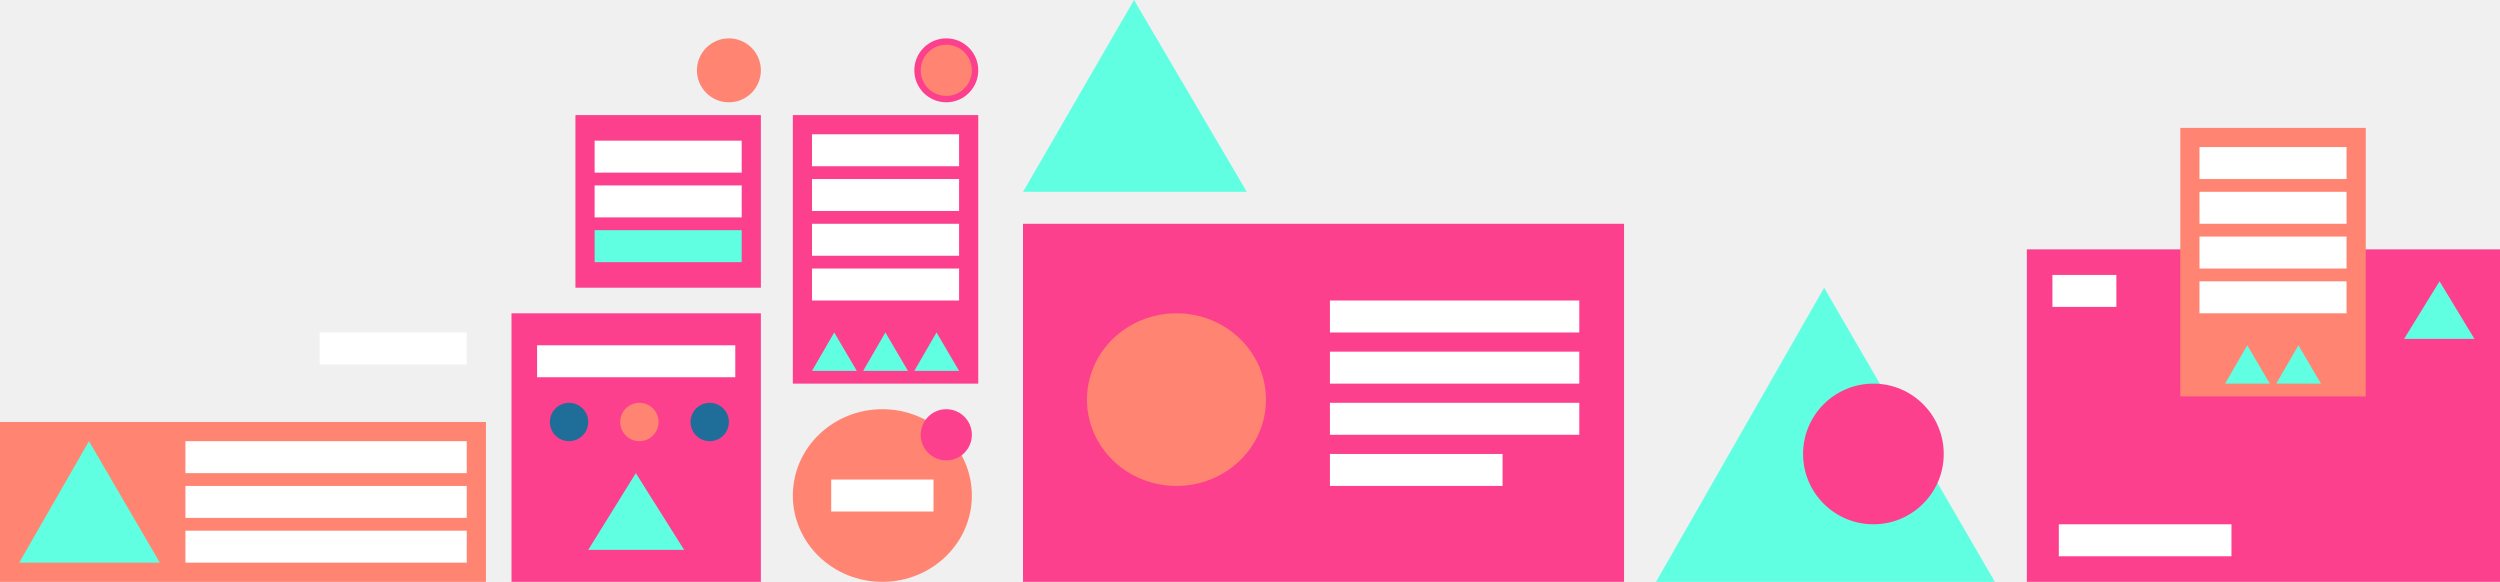
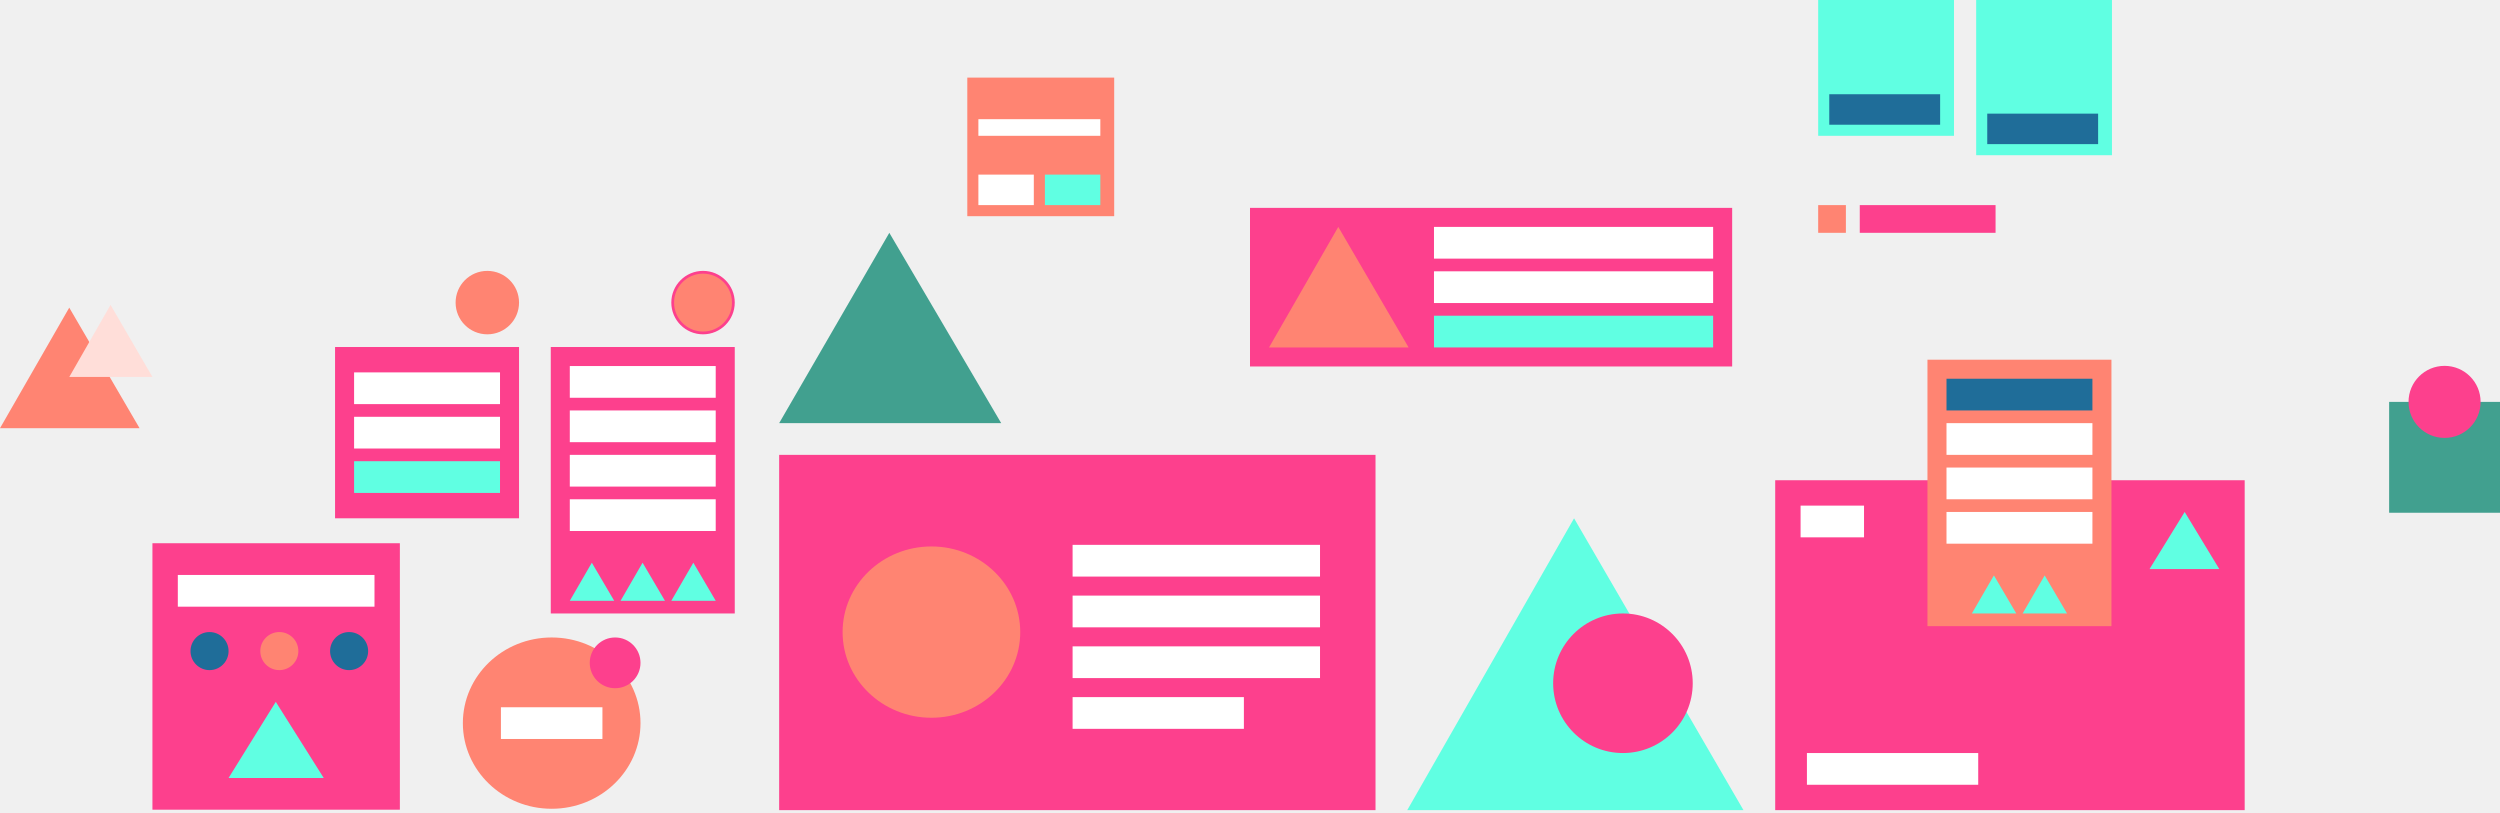
- <svg xmlns="http://www.w3.org/2000/svg" width="391" height="91" viewBox="0 0 391 91" fill="none">
-   <path d="M285.295 45L312 91H259L285.295 45Z" fill="#60FFE2" />
-   <path d="M177.364 0L195 30H160L177.364 0Z" fill="#60FFE2" />
-   <circle cx="114" cy="11" r="5" fill="#FF8472" />
-   <circle cx="148" cy="11" r="4.5" fill="#FF8472" stroke="#FD408D" />
-   <circle cx="293" cy="71" r="11" fill="#FD408D" />
-   <rect x="124" y="18" width="29" height="42" fill="#FD408D" />
-   <rect x="90" y="18" width="29" height="27" fill="#FD408D" />
-   <rect x="127" y="21" width="23" height="5" fill="white" />
-   <path d="M130.473 52L134 58H127L130.473 52Z" fill="#60FFE2" />
-   <path d="M138.473 52L142 58H135L138.473 52Z" fill="#60FFE2" />
-   <path d="M146.473 52L150 58H143L146.473 52Z" fill="#60FFE2" />
-   <rect x="127" y="28" width="23" height="5" fill="white" />
-   <rect x="127" y="35" width="23" height="5" fill="white" />
-   <rect x="93" y="22" width="23" height="5" fill="white" />
-   <rect x="127" y="42" width="23" height="5" fill="white" />
-   <rect x="93" y="29" width="23" height="5" fill="white" />
-   <rect x="93" y="36" width="23" height="5" fill="#60FFE2" />
-   <rect x="317" y="39" width="74" height="52" fill="#FD408D" />
-   <rect x="80" y="49" width="39" height="42" fill="#FD408D" />
-   <path d="M381.543 44L376 53H387L381.543 44Z" fill="#60FFE2" />
-   <circle cx="89" cy="66" r="3" fill="#1F6D99" />
-   <circle cx="100" cy="66" r="3" fill="#FF8472" />
-   <circle cx="111" cy="66" r="3" fill="#1F6D99" />
-   <rect x="322" y="82" width="27" height="5" fill="white" />
-   <rect x="341" y="20" width="29" height="42" fill="#FF8472" />
-   <rect x="344" y="23" width="23" height="5" fill="white" />
-   <path d="M351.473 54L355 60H348L351.473 54Z" fill="#60FFE2" />
-   <path d="M359.473 54L363 60H356L359.473 54Z" fill="#60FFE2" />
-   <rect x="344" y="30" width="23" height="5" fill="white" />
-   <rect x="344" y="37" width="23" height="5" fill="white" />
-   <rect x="344" y="44" width="23" height="5" fill="white" />
-   <rect y="66" width="76" height="25" fill="#FF8472" />
-   <rect x="50" y="52" width="23" height="5" fill="white" />
-   <path d="M13.915 69L25 88H3L13.915 69Z" fill="#60FFE2" />
-   <rect x="29" y="69" width="44" height="5" fill="white" />
-   <rect x="29" y="76" width="44" height="5" fill="white" />
-   <rect x="29" y="83" width="44" height="5" fill="white" />
-   <rect x="321" y="43" width="10" height="5" fill="white" />
-   <rect x="84" y="54" width="31" height="5" fill="white" />
-   <rect x="160" y="35" width="94" height="56" fill="#FD408D" />
-   <rect x="208" y="47" width="39" height="5" fill="white" />
-   <rect x="208" y="55" width="39" height="5" fill="white" />
-   <rect x="208" y="63" width="39" height="5" fill="white" />
-   <rect x="208" y="71" width="27" height="5" fill="white" />
-   <ellipse cx="184" cy="62.5" rx="14" ry="13.5" fill="#FF8472" />
-   <ellipse cx="138" cy="77.5" rx="14" ry="13.5" fill="#FF8472" />
-   <rect x="130" y="75" width="16" height="5" fill="white" />
-   <circle cx="148" cy="68" r="4" fill="#FD408D" />
-   <path d="M99.442 74L107 86H92L99.442 74Z" fill="#60FFE2" />
+ <svg xmlns="http://www.w3.org/2000/svg" width="902" height="293" viewBox="0 0 902 293" fill="none">
+   <path d="M567.92 187.005L629.049 292.299H507.732L567.92 187.005Z" fill="#60FFE2" />
+   <path d="M320.867 84L361.236 152.67H281.12L320.867 84Z" fill="#41A08F" />
+   <circle cx="175.826" cy="109.179" r="11.445" fill="#FF8472" />
+   <circle cx="253.653" cy="109.179" r="10.945" fill="#FF8472" stroke="#FD408D" />
+   <circle cx="585.558" cy="246.519" r="25.179" fill="#FD408D" />
+   <rect x="198.717" y="125.202" width="66.381" height="96.138" fill="#FD408D" />
+   <rect x="120.89" y="125.202" width="66.381" height="61.803" fill="#FD408D" />
+   <rect x="205.583" y="132.069" width="52.647" height="11.445" fill="white" />
+   <path d="M213.533 203.028L221.606 216.762H205.583L213.533 203.028Z" fill="#60FFE2" />
+   <path d="M231.845 203.028L239.918 216.762H223.895L231.845 203.028Z" fill="#60FFE2" />
+   <path d="M250.157 203.028L258.231 216.762H242.208L250.157 203.028Z" fill="#60FFE2" />
+   <rect x="205.583" y="148.092" width="52.647" height="11.445" fill="white" />
+   <rect x="205.583" y="164.115" width="52.647" height="11.445" fill="white" />
+   <rect x="127.757" y="134.358" width="52.647" height="11.445" fill="white" />
+   <rect x="205.583" y="180.138" width="52.647" height="11.445" fill="white" />
+   <rect x="127.757" y="150.381" width="52.647" height="11.445" fill="white" />
+   <rect x="127.757" y="166.404" width="52.647" height="11.445" fill="#60FFE2" />
+   <rect x="640.494" y="173.271" width="169.386" height="119.028" fill="#FD408D" />
+   <rect x="55" y="196" width="89.271" height="96.138" fill="#FD408D" />
+   <path d="M24.984 111L50.358 154.491H0L24.984 111Z" fill="#FF8472" />
+   <path d="M39.884 110L55 136H25L39.884 110Z" fill="#FFDED9" />
+   <path d="M788.232 184.716L775.545 205.317H800.724L788.232 184.716Z" fill="#60FFE2" />
+   <circle cx="75.601" cy="234.913" r="6.867" fill="#1F6D99" />
+   <circle cx="100.78" cy="234.913" r="6.867" fill="#FF8472" />
+   <circle cx="125.959" cy="234.913" r="6.867" fill="#1F6D99" />
+   <rect x="651.939" y="271.698" width="61.803" height="11.445" fill="white" />
+   <rect x="695.43" y="129.78" width="66.381" height="96.138" fill="#FF8472" />
+   <rect x="702.297" y="136.647" width="52.647" height="11.445" fill="#1F6D99" />
+   <path d="M719.403 207.606L727.476 221.34H711.453L719.403 207.606Z" fill="#60FFE2" />
+   <path d="M737.715 207.606L745.788 221.34H729.765L737.715 207.606Z" fill="#60FFE2" />
+   <rect x="702.297" y="152.67" width="52.647" height="11.445" fill="white" />
+   <rect x="702.297" y="168.693" width="52.647" height="11.445" fill="white" />
+   <rect x="702.297" y="184.716" width="52.647" height="11.445" fill="white" />
+   <rect x="451" y="75" width="173.964" height="57.225" fill="#FD408D" />
+   <rect x="656" width="49" height="49" fill="#60FFE2" />
+   <rect x="660" y="34" width="40" height="11" fill="#1F6D99" />
+   <rect x="713" width="49" height="56" fill="#60FFE2" />
+   <rect x="671" y="74" width="49" height="10" fill="#FD408D" />
+   <rect x="656" y="74" width="10" height="10" fill="#FF8472" />
+   <rect x="717" y="41" width="40" height="11" fill="#1F6D99" />
+   <rect x="862" y="145" width="40" height="40" fill="#41A08F" />
+   <circle cx="882" cy="145" r="13" fill="#FD408D" />
+   <rect x="349" y="28" width="53" height="50" fill="#FF8472" />
+   <path d="M482.851 81.867L508.225 125.358H457.867L482.851 81.867Z" fill="#FF8472" />
+   <rect x="517.381" y="81.867" width="100.716" height="11.445" fill="white" />
+   <rect x="353" y="63" width="20" height="11" fill="white" />
+   <rect x="353" y="43" width="44" height="6" fill="white" />
+   <rect x="377" y="63" width="20" height="11" fill="#60FFE2" />
+   <rect x="517.381" y="97.89" width="100.716" height="11.445" fill="white" />
+   <rect x="517.381" y="113.913" width="100.716" height="11.445" fill="#60FFE2" />
+   <rect x="649.65" y="182.427" width="22.89" height="11.445" fill="white" />
+   <rect x="64.156" y="207.445" width="70.959" height="11.445" fill="white" />
+   <rect x="281.12" y="164.115" width="215.166" height="128.184" fill="#FD408D" />
+   <rect x="386.992" y="196.583" width="89.271" height="11.445" fill="white" />
+   <rect x="386.992" y="214.895" width="89.271" height="11.445" fill="white" />
+   <rect x="386.992" y="233.207" width="89.271" height="11.445" fill="white" />
+   <rect x="386.992" y="251.519" width="61.803" height="11.445" fill="white" />
+   <ellipse cx="336.056" cy="228.063" rx="32.046" ry="30.902" fill="#FF8472" />
+   <ellipse cx="199.046" cy="260.902" rx="32.046" ry="30.902" fill="#FF8472" />
+   <rect x="180.733" y="255.179" width="36.624" height="11.445" fill="white" />
+   <circle cx="221.936" cy="239.156" r="9.156" fill="#FD408D" />
+   <path d="M99.502 253.225L116.803 280.693H82.468L99.502 253.225Z" fill="#60FFE2" />
</svg>
